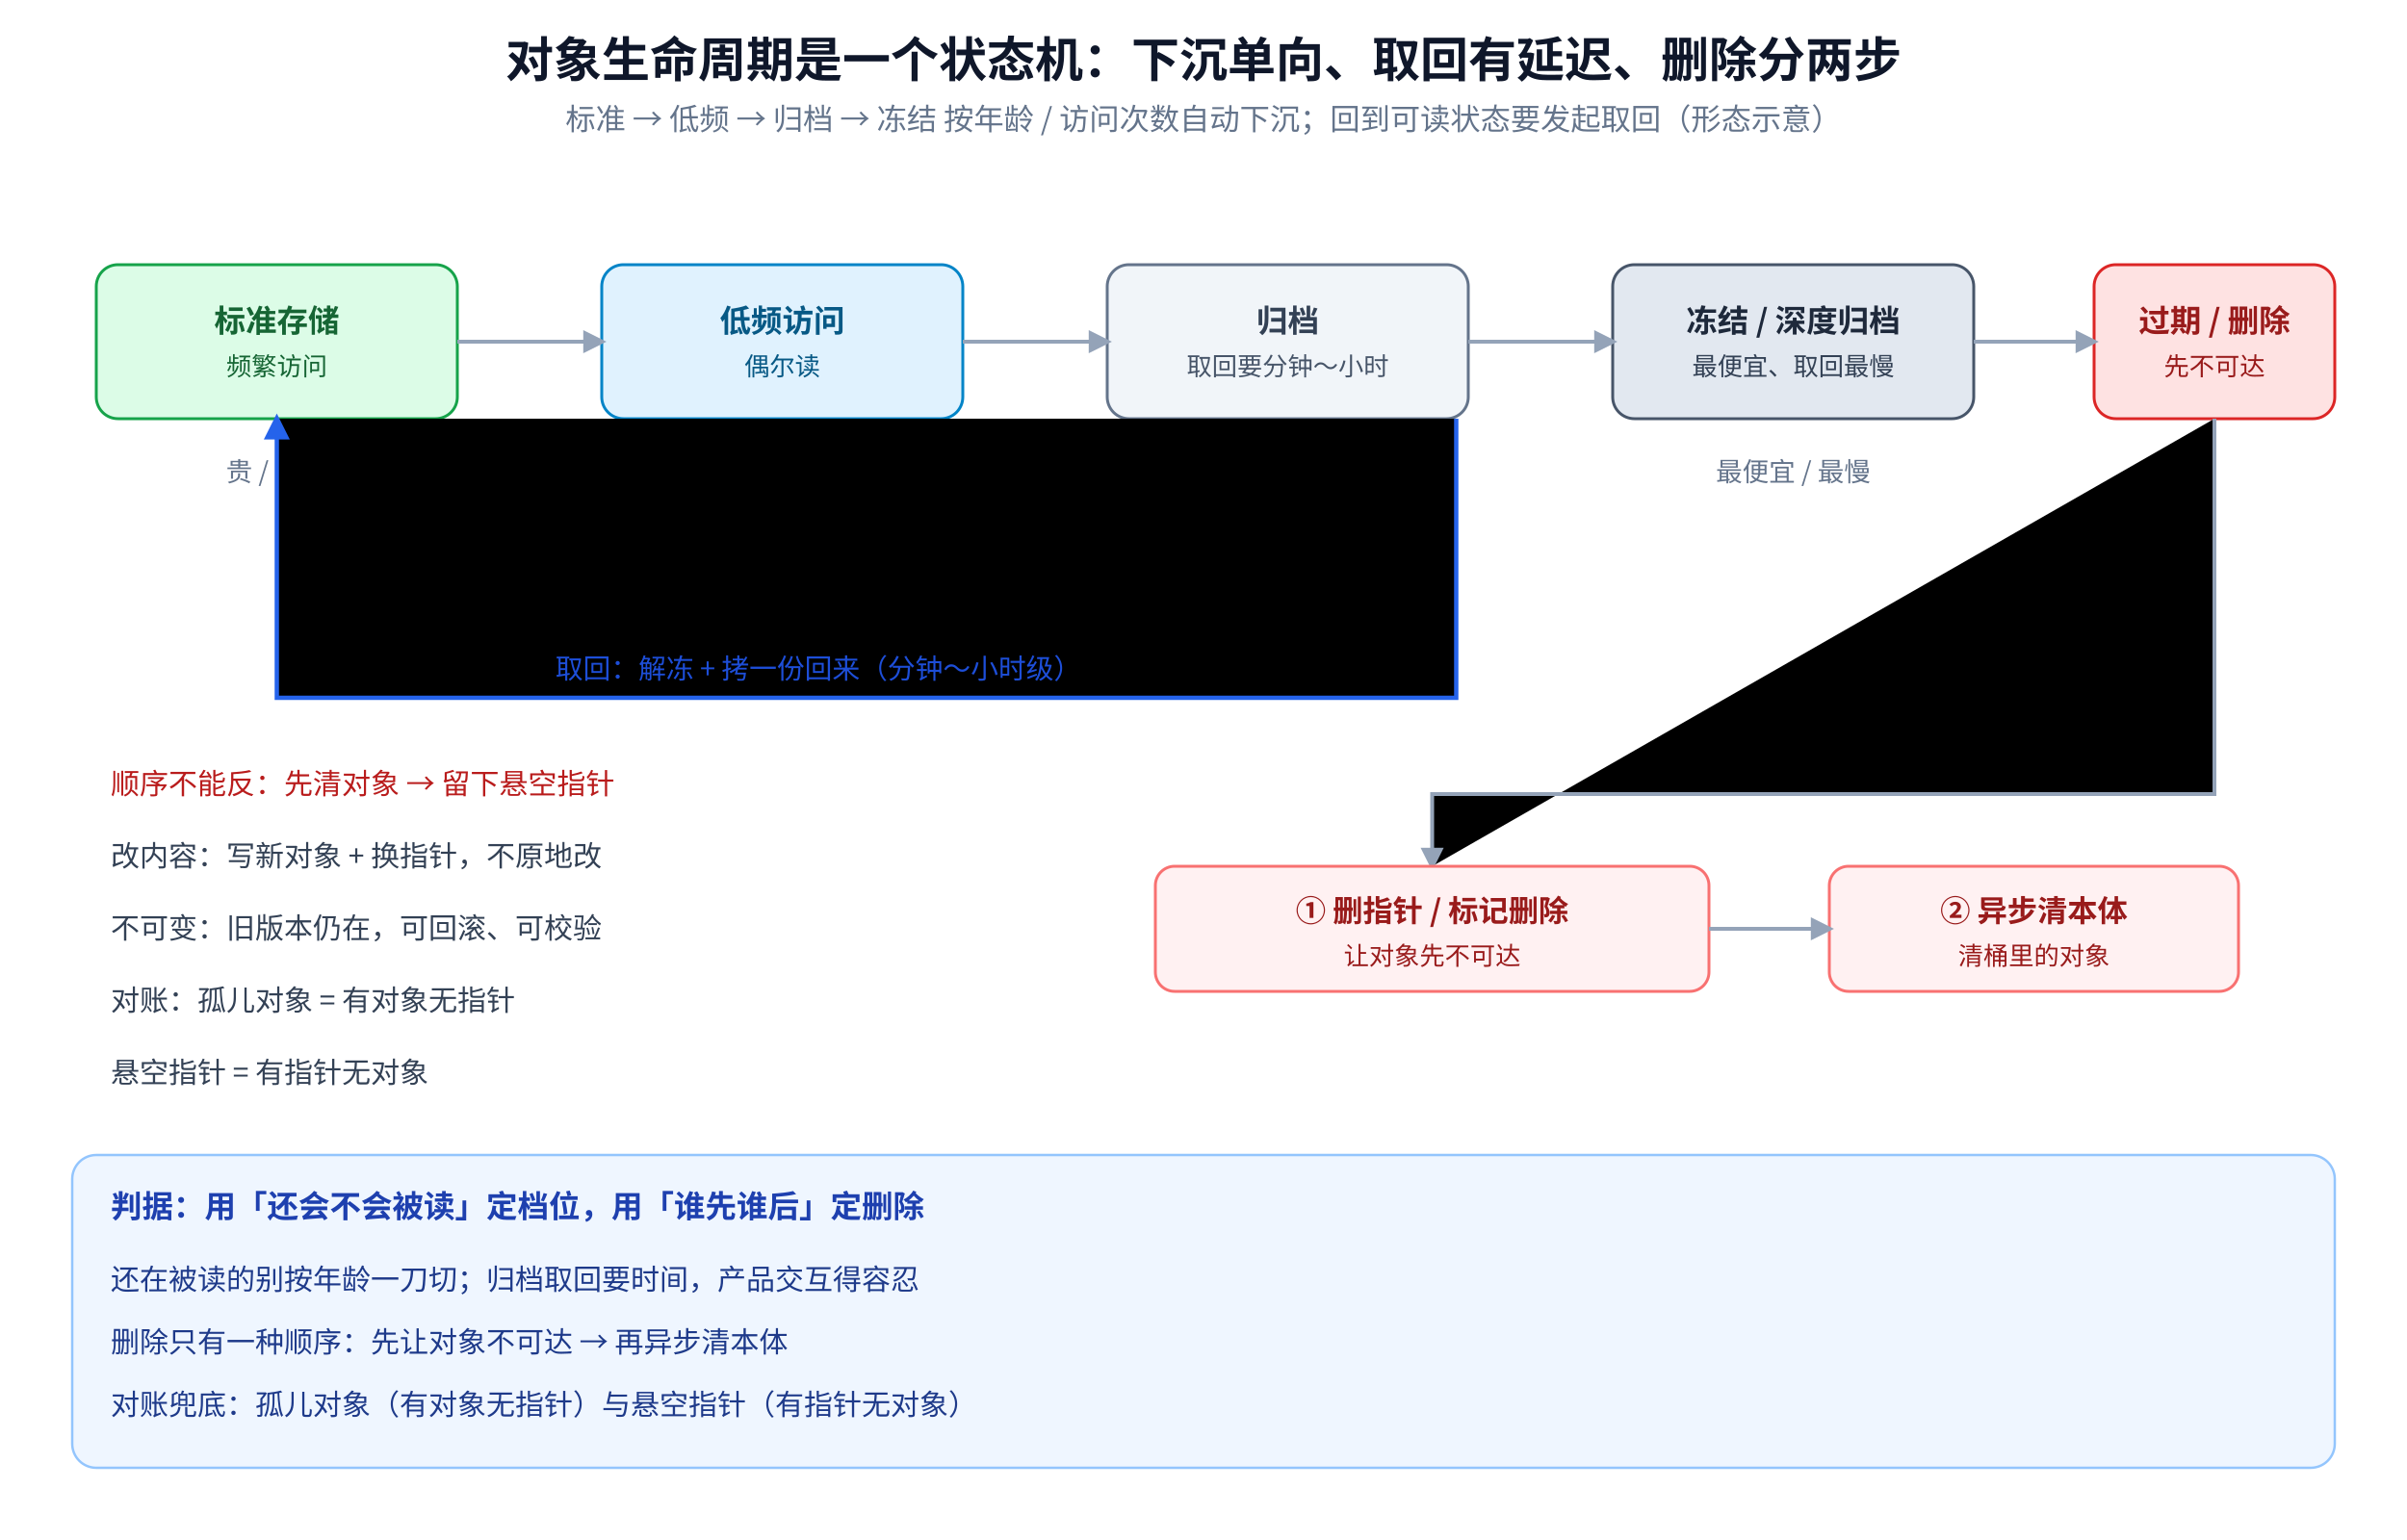
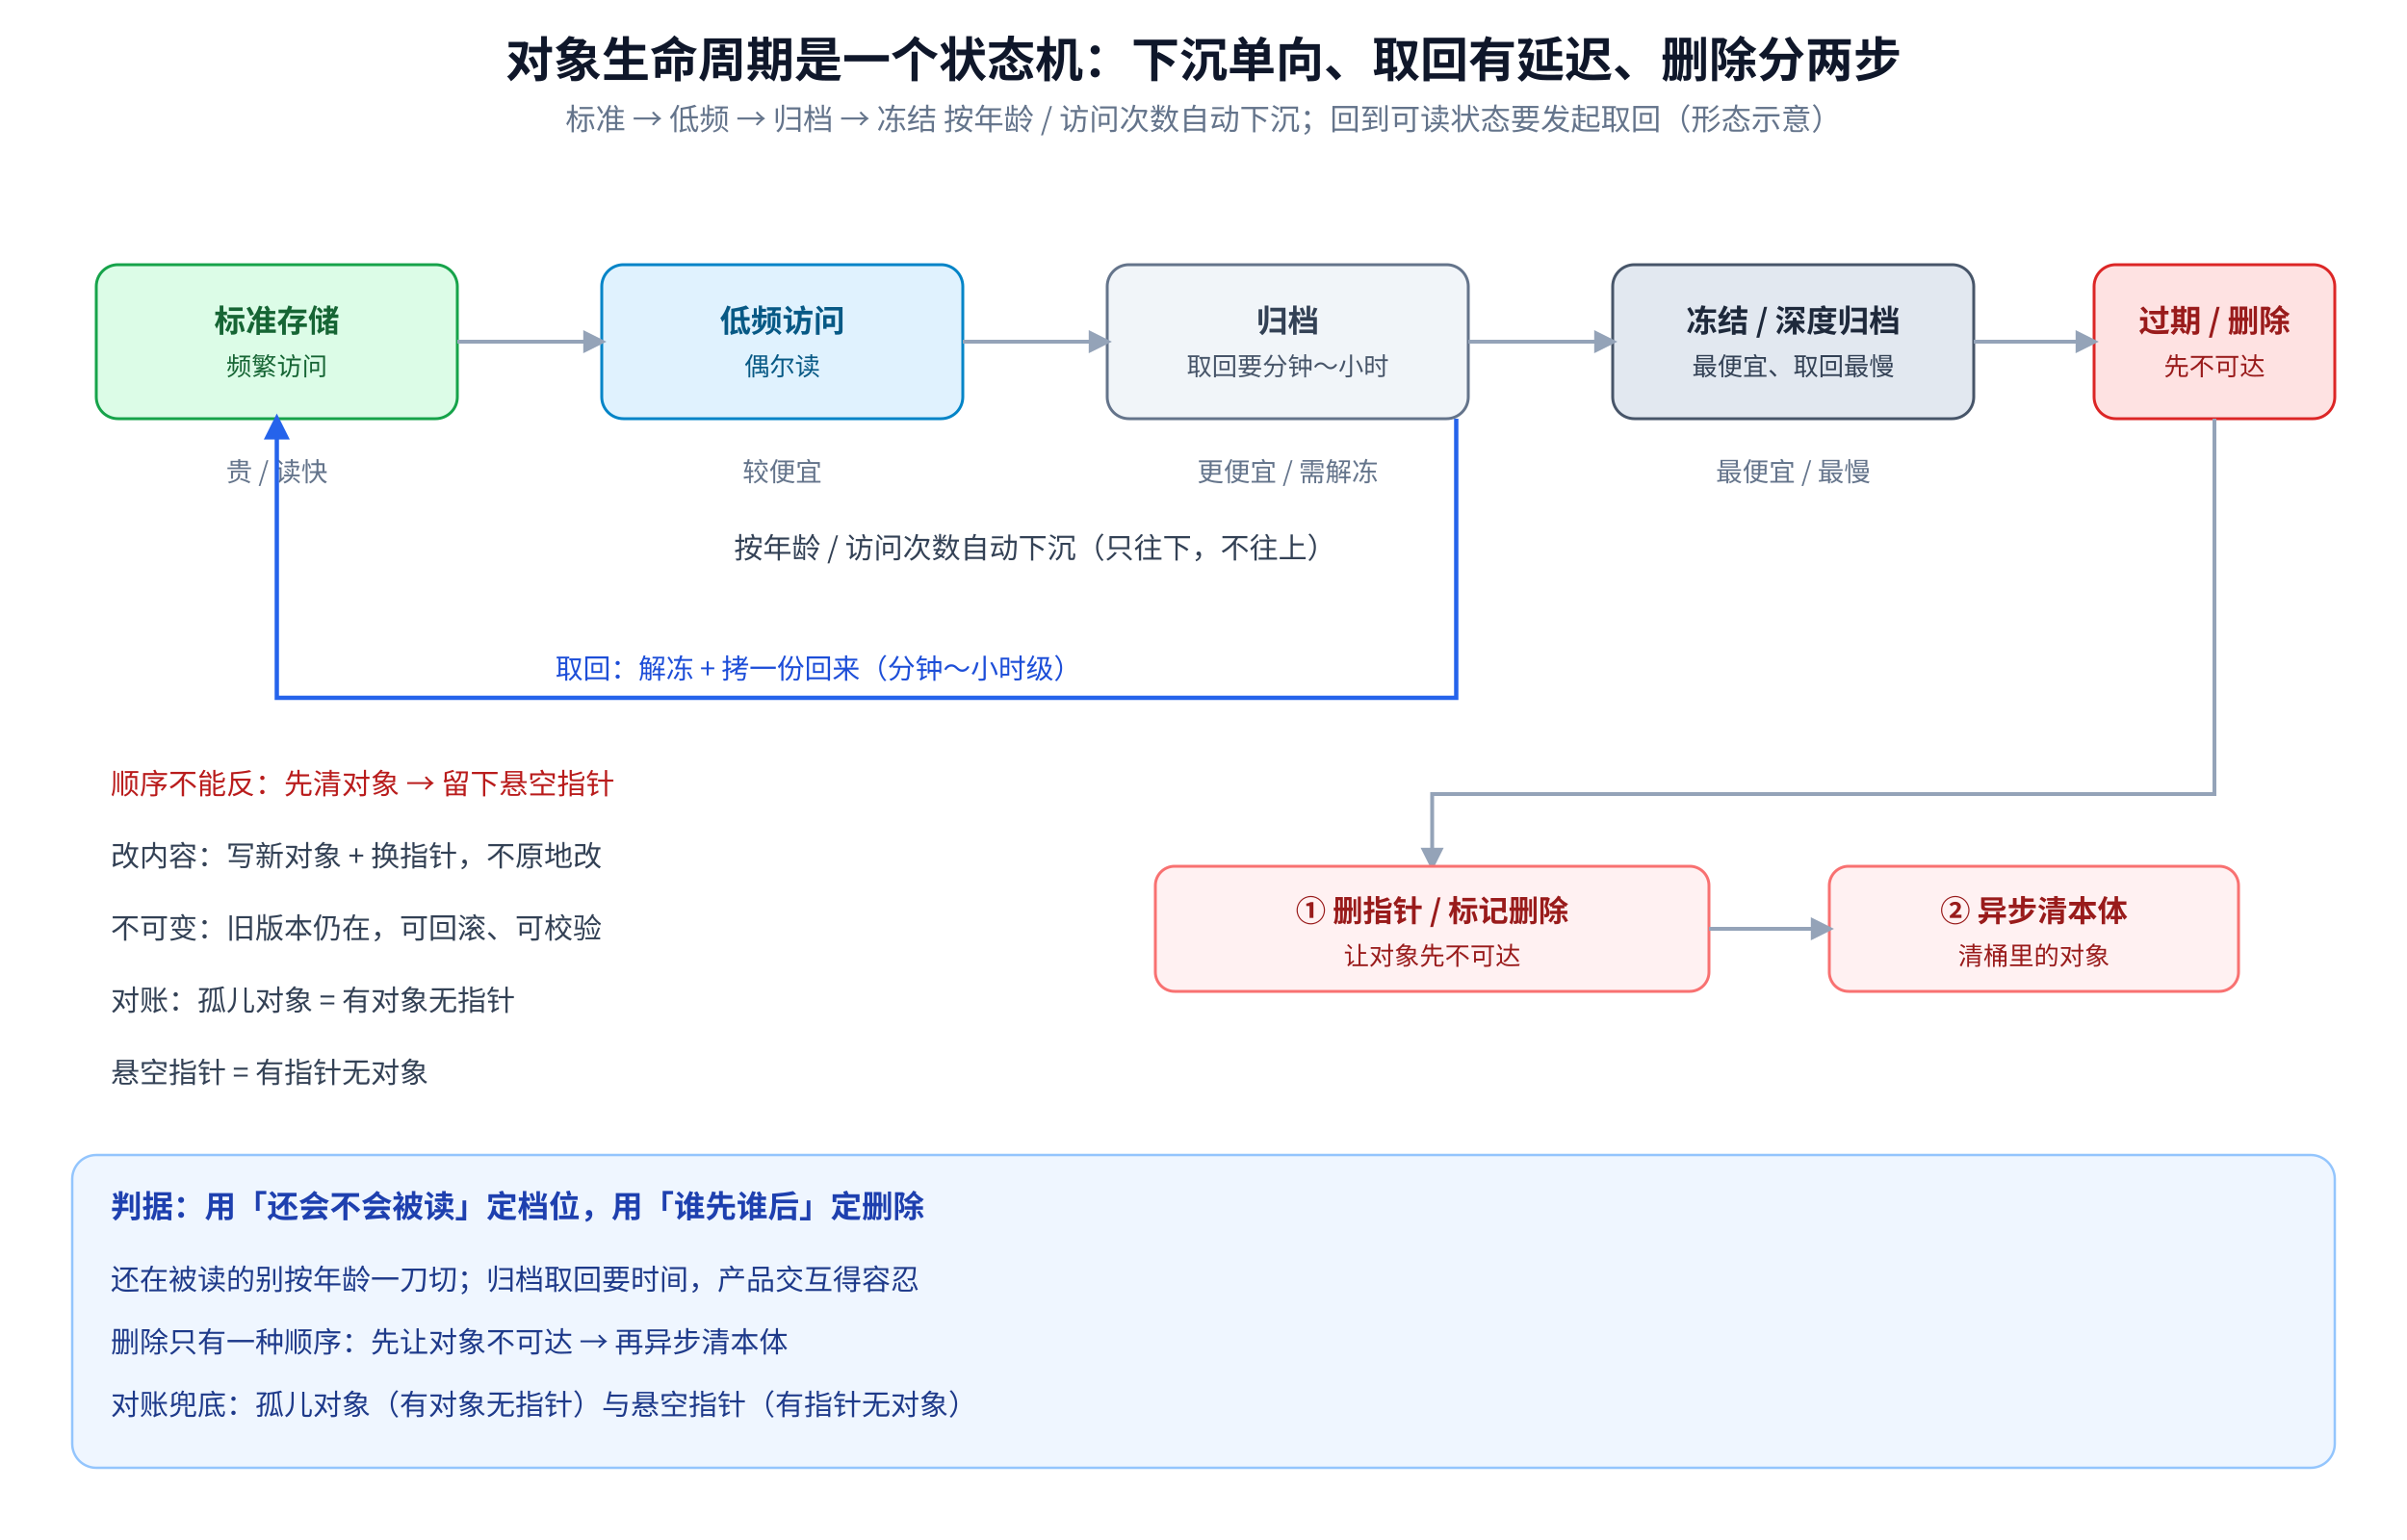
<svg xmlns="http://www.w3.org/2000/svg" viewBox="0 0 1000 640" width="1000" height="640" font-family="Microsoft YaHei, PingFang SC, Noto Sans CJK SC, sans-serif">
  <rect x="0" y="0" width="1000" height="640" fill="#ffffff" />
  <defs>
    <marker id="ol" viewBox="0 0 10 10" refX="8" refY="5" markerWidth="6" markerHeight="6" orient="auto">
      <path d="M 0 0 L 10 5 L 0 10 z" fill="#94a3b8" />
    </marker>
    <marker id="or" viewBox="0 0 10 10" refX="8" refY="5" markerWidth="6" markerHeight="6" orient="auto">
      <path d="M 0 0 L 10 5 L 0 10 z" fill="#2563eb" />
    </marker>
  </defs>
  <text x="500" y="32" text-anchor="middle" font-size="20" font-weight="bold" fill="#0f172a">对象生命周期是一个状态机：下沉单向、取回有延迟、删除分两步</text>
  <text x="500" y="54" text-anchor="middle" font-size="12.5" fill="#64748b">标准 → 低频 → 归档 → 冻结 按年龄 / 访问次数自动下沉；回到可读状态要发起取回（形态示意）</text>
  <rect x="40" y="110" width="150" height="64" rx="9" fill="#dcfce7" stroke="#16a34a" stroke-width="1.2" />
  <text x="115" y="138" text-anchor="middle" font-size="13" font-weight="bold" fill="#166534">标准存储</text>
  <text x="115" y="156" text-anchor="middle" font-size="10.5" fill="#166534">频繁访问</text>
  <rect x="250" y="110" width="150" height="64" rx="9" fill="#e0f2fe" stroke="#0284c7" stroke-width="1.2" />
  <text x="325" y="138" text-anchor="middle" font-size="13" font-weight="bold" fill="#075985">低频访问</text>
  <text x="325" y="156" text-anchor="middle" font-size="10.5" fill="#075985">偶尔读</text>
  <rect x="460" y="110" width="150" height="64" rx="9" fill="#f1f5f9" stroke="#64748b" stroke-width="1.2" />
  <text x="535" y="138" text-anchor="middle" font-size="13" font-weight="bold" fill="#334155">归档</text>
  <text x="535" y="156" text-anchor="middle" font-size="10.5" fill="#475569">取回要分钟～小时</text>
  <rect x="670" y="110" width="150" height="64" rx="9" fill="#e2e8f0" stroke="#475569" stroke-width="1.2" />
  <text x="745" y="138" text-anchor="middle" font-size="13" font-weight="bold" fill="#1e293b">冻结 / 深度归档</text>
  <text x="745" y="156" text-anchor="middle" font-size="10.5" fill="#334155">最便宜、取回最慢</text>
  <rect x="870" y="110" width="100" height="64" rx="9" fill="#fee2e2" stroke="#dc2626" stroke-width="1.2" />
  <text x="920" y="138" text-anchor="middle" font-size="13" font-weight="bold" fill="#991b1b">过期 / 删除</text>
  <text x="920" y="156" text-anchor="middle" font-size="10.5" fill="#991b1b">先不可达</text>
-   <path d="M 190 142 L 250 142" stroke="#94a3b8" stroke-width="1.6" marker-end="url(#ol)" />
-   <path d="M 400 142 L 460 142" stroke="#94a3b8" stroke-width="1.6" marker-end="url(#ol)" />
-   <path d="M 610 142 L 670 142" stroke="#94a3b8" stroke-width="1.6" marker-end="url(#ol)" />
-   <path d="M 820 142 L 870 142" stroke="#94a3b8" stroke-width="1.6" marker-end="url(#ol)" />
+   <path d="M 190 142 L 250 142" stroke="#94a3b8" stroke-width="1.6" fill="none" marker-end="url(#ol)" />
+   <path d="M 400 142 L 460 142" stroke="#94a3b8" stroke-width="1.6" fill="none" marker-end="url(#ol)" />
+   <path d="M 610 142 L 670 142" stroke="#94a3b8" stroke-width="1.6" fill="none" marker-end="url(#ol)" />
+   <path d="M 820 142 L 870 142" stroke="#94a3b8" stroke-width="1.6" fill="none" marker-end="url(#ol)" />
  <text x="115" y="200" text-anchor="middle" font-size="11" fill="#64748b">贵 / 读快</text>
  <text x="325" y="200" text-anchor="middle" font-size="11" fill="#64748b">较便宜</text>
  <text x="535" y="200" text-anchor="middle" font-size="11" fill="#64748b">更便宜 / 需解冻</text>
  <text x="745" y="200" text-anchor="middle" font-size="11" fill="#64748b">最便宜 / 最慢</text>
  <text x="430" y="232" text-anchor="middle" font-size="12" fill="#334155">按年龄 / 访问次数自动下沉（只往下，不往上）</text>
-   <path d="M 605 174 L 605 290 L 115 290 L 115 174" stroke="#2563eb" stroke-width="1.8" marker-end="url(#or)" />
+   <path d="M 605 174 L 605 290 L 115 290 L 115 174" stroke="#2563eb" stroke-width="1.8" fill="none" marker-end="url(#or)" />
  <text x="340" y="282" text-anchor="middle" font-size="11.5" fill="#1d4ed8">取回：解冻 + 拷一份回来（分钟～小时级）</text>
-   <path d="M 920 174 L 920 330 L 595 330 L 595 360" stroke="#94a3b8" stroke-width="1.6" marker-end="url(#ol)" />
+   <path d="M 920 174 L 920 330 L 595 330 L 595 360" stroke="#94a3b8" stroke-width="1.6" fill="none" marker-end="url(#ol)" />
  <rect x="480" y="360" width="230" height="52" rx="8" fill="#fff1f2" stroke="#f87171" stroke-width="1.2" />
  <text x="595" y="383" text-anchor="middle" font-size="12.5" font-weight="bold" fill="#991b1b">① 删指针 / 标记删除</text>
  <text x="595" y="401" text-anchor="middle" font-size="10.5" fill="#991b1b">让对象先不可达</text>
  <rect x="760" y="360" width="170" height="52" rx="8" fill="#fff1f2" stroke="#f87171" stroke-width="1.2" />
  <text x="845" y="383" text-anchor="middle" font-size="12.5" font-weight="bold" fill="#991b1b">② 异步清本体</text>
  <text x="845" y="401" text-anchor="middle" font-size="10.5" fill="#991b1b">清桶里的对象</text>
-   <path d="M 710 386 L 760 386" stroke="#94a3b8" stroke-width="1.6" marker-end="url(#ol)" />
+   <path d="M 710 386 L 760 386" stroke="#94a3b8" stroke-width="1.6" fill="none" marker-end="url(#ol)" />
  <text x="46" y="330" font-size="12" fill="#b91c1c">顺序不能反：先清对象 → 留下悬空指针</text>
  <text x="46" y="360" font-size="12" fill="#334155">改内容：写新对象 + 换指针，不原地改</text>
  <text x="46" y="390" font-size="12" fill="#334155">不可变：旧版本仍在，可回滚、可校验</text>
  <text x="46" y="420" font-size="12" fill="#334155">对账：孤儿对象 = 有对象无指针</text>
  <text x="46" y="450" font-size="12" fill="#334155">　　　悬空指针 = 有指针无对象</text>
  <rect x="30" y="480" width="940" height="130" rx="10" fill="#eff6ff" stroke="#93c5fd" stroke-width="1" />
  <text x="46" y="506" font-size="13" font-weight="bold" fill="#1e40af">判据：用「还会不会被读」定档位，用「谁先谁后」定删除</text>
  <text x="46" y="536" font-size="12" fill="#1e3a8a">还在被读的别按年龄一刀切；归档取回要时间，产品交互得容忍</text>
  <text x="46" y="562" font-size="12" fill="#1e3a8a">删除只有一种顺序：先让对象不可达 → 再异步清本体</text>
  <text x="46" y="588" font-size="12" fill="#1e3a8a">对账兜底：孤儿对象（有对象无指针）与悬空指针（有指针无对象）</text>
</svg>
